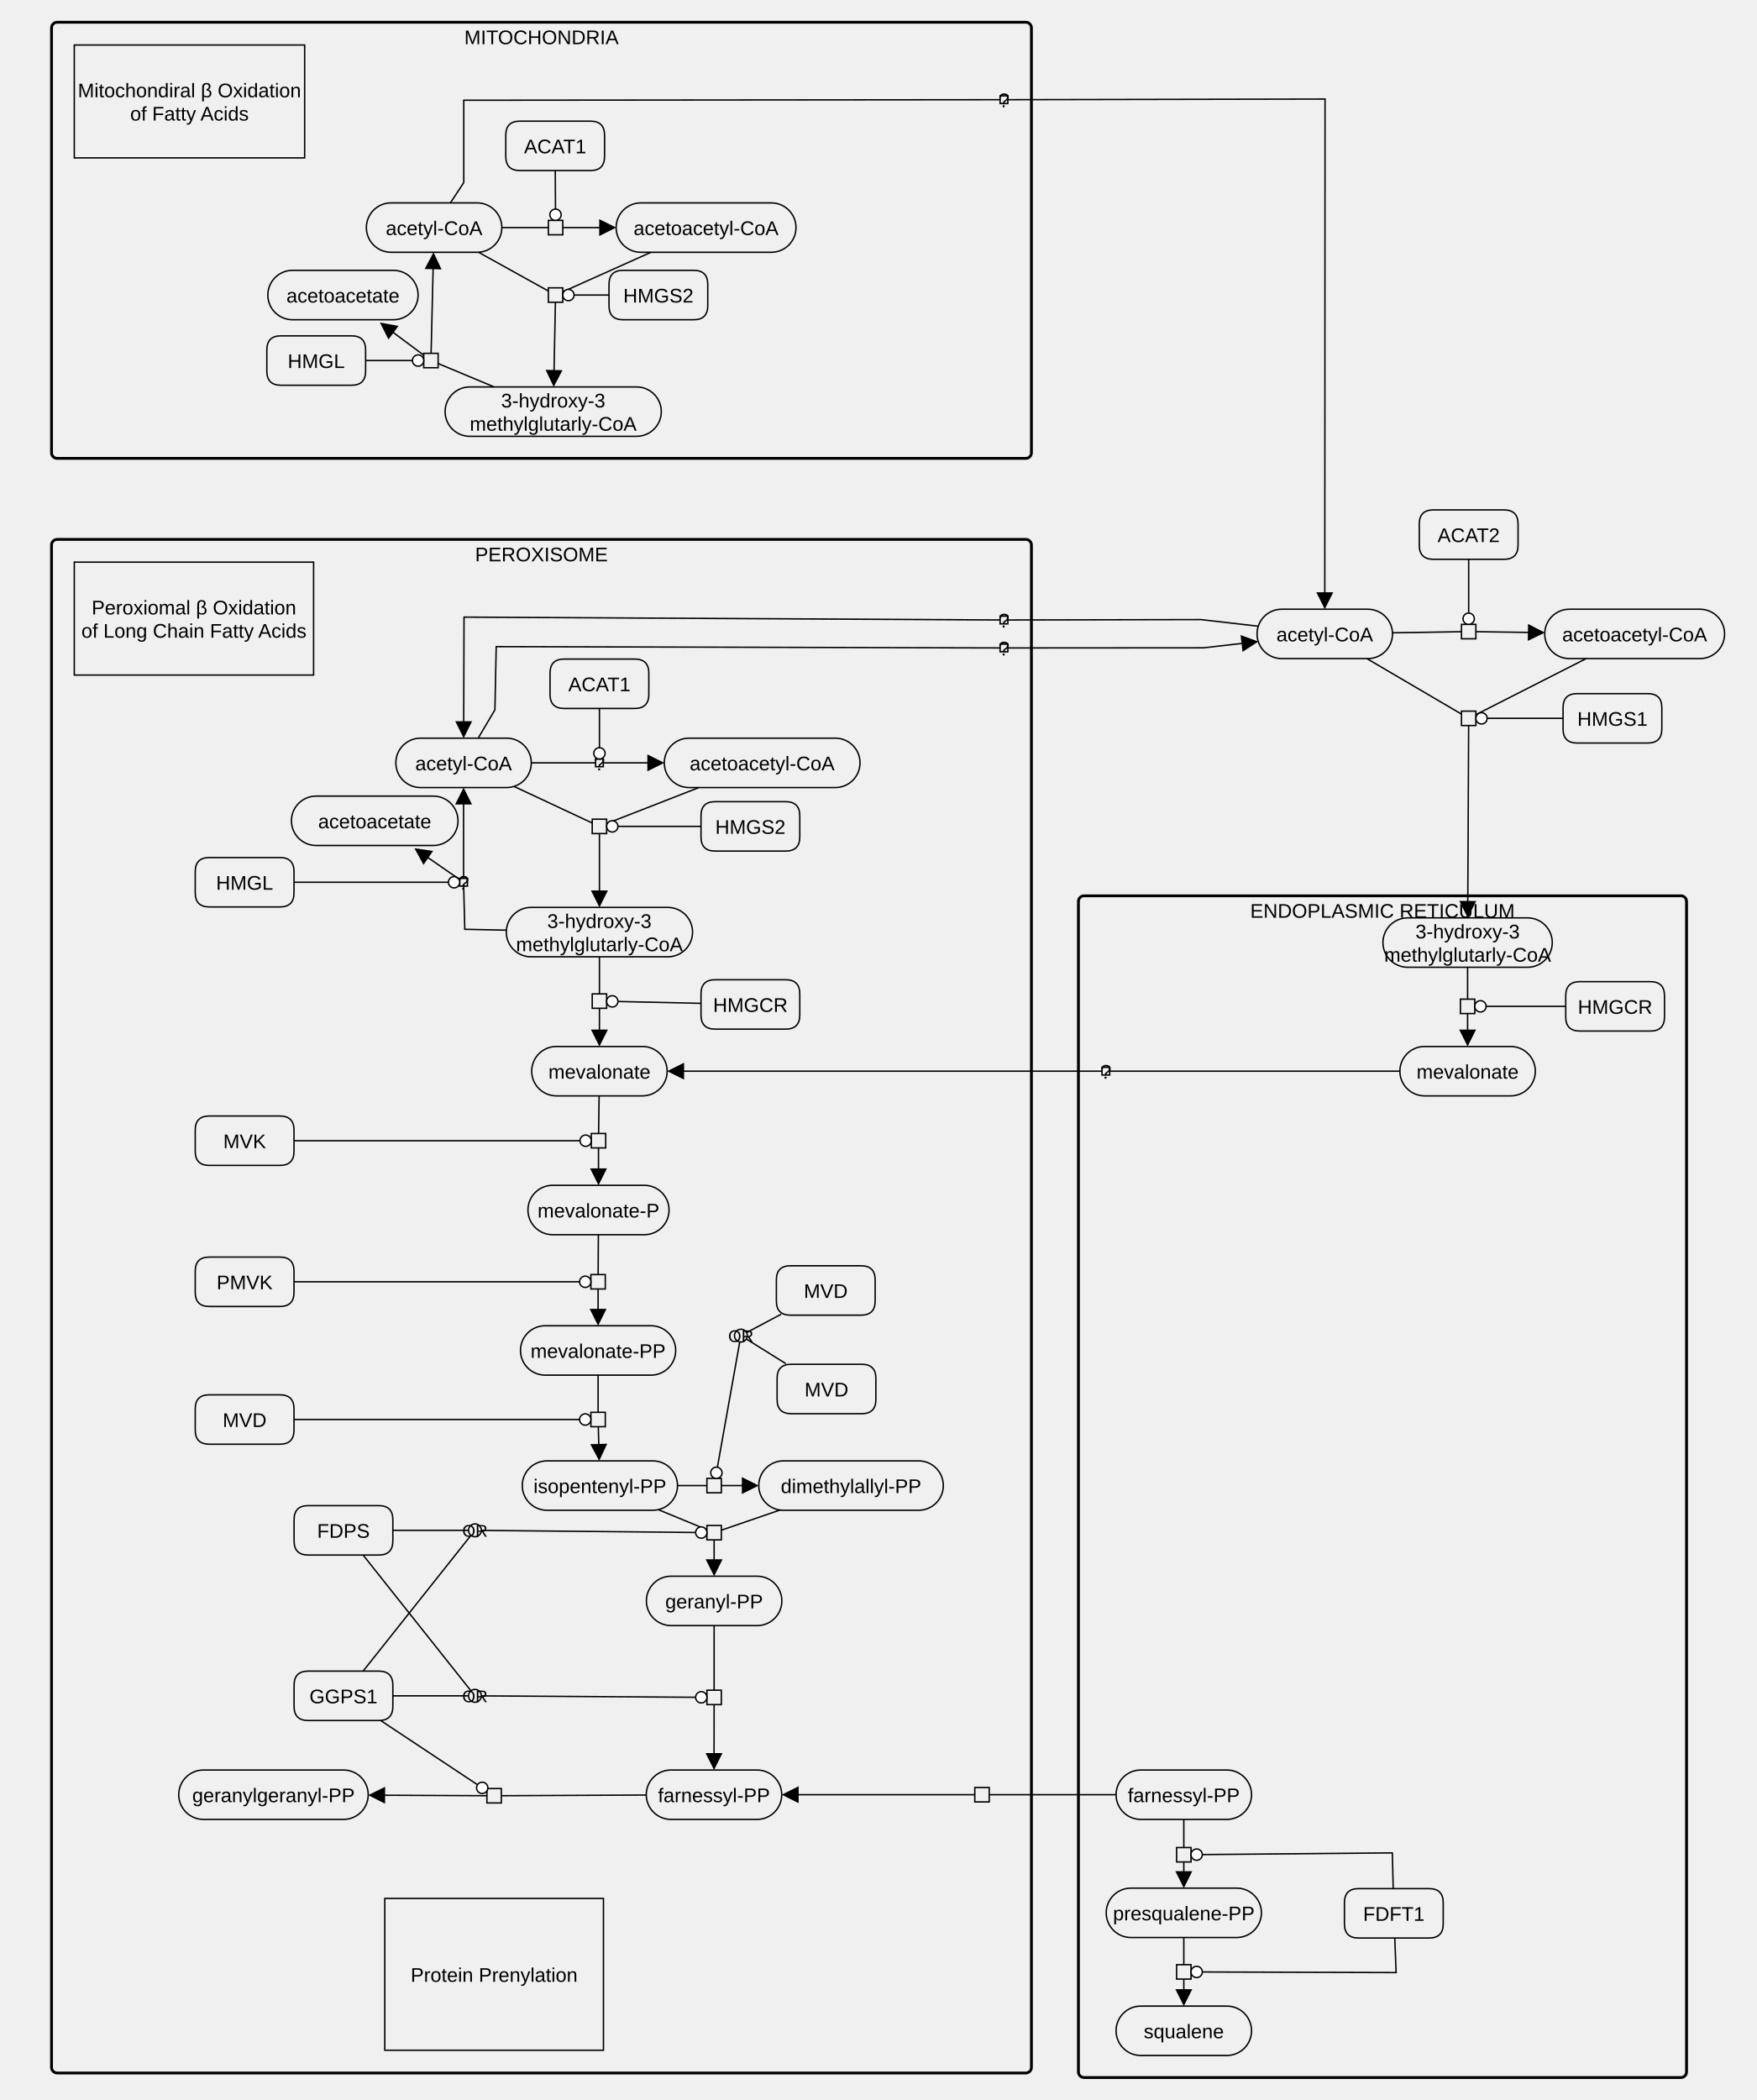
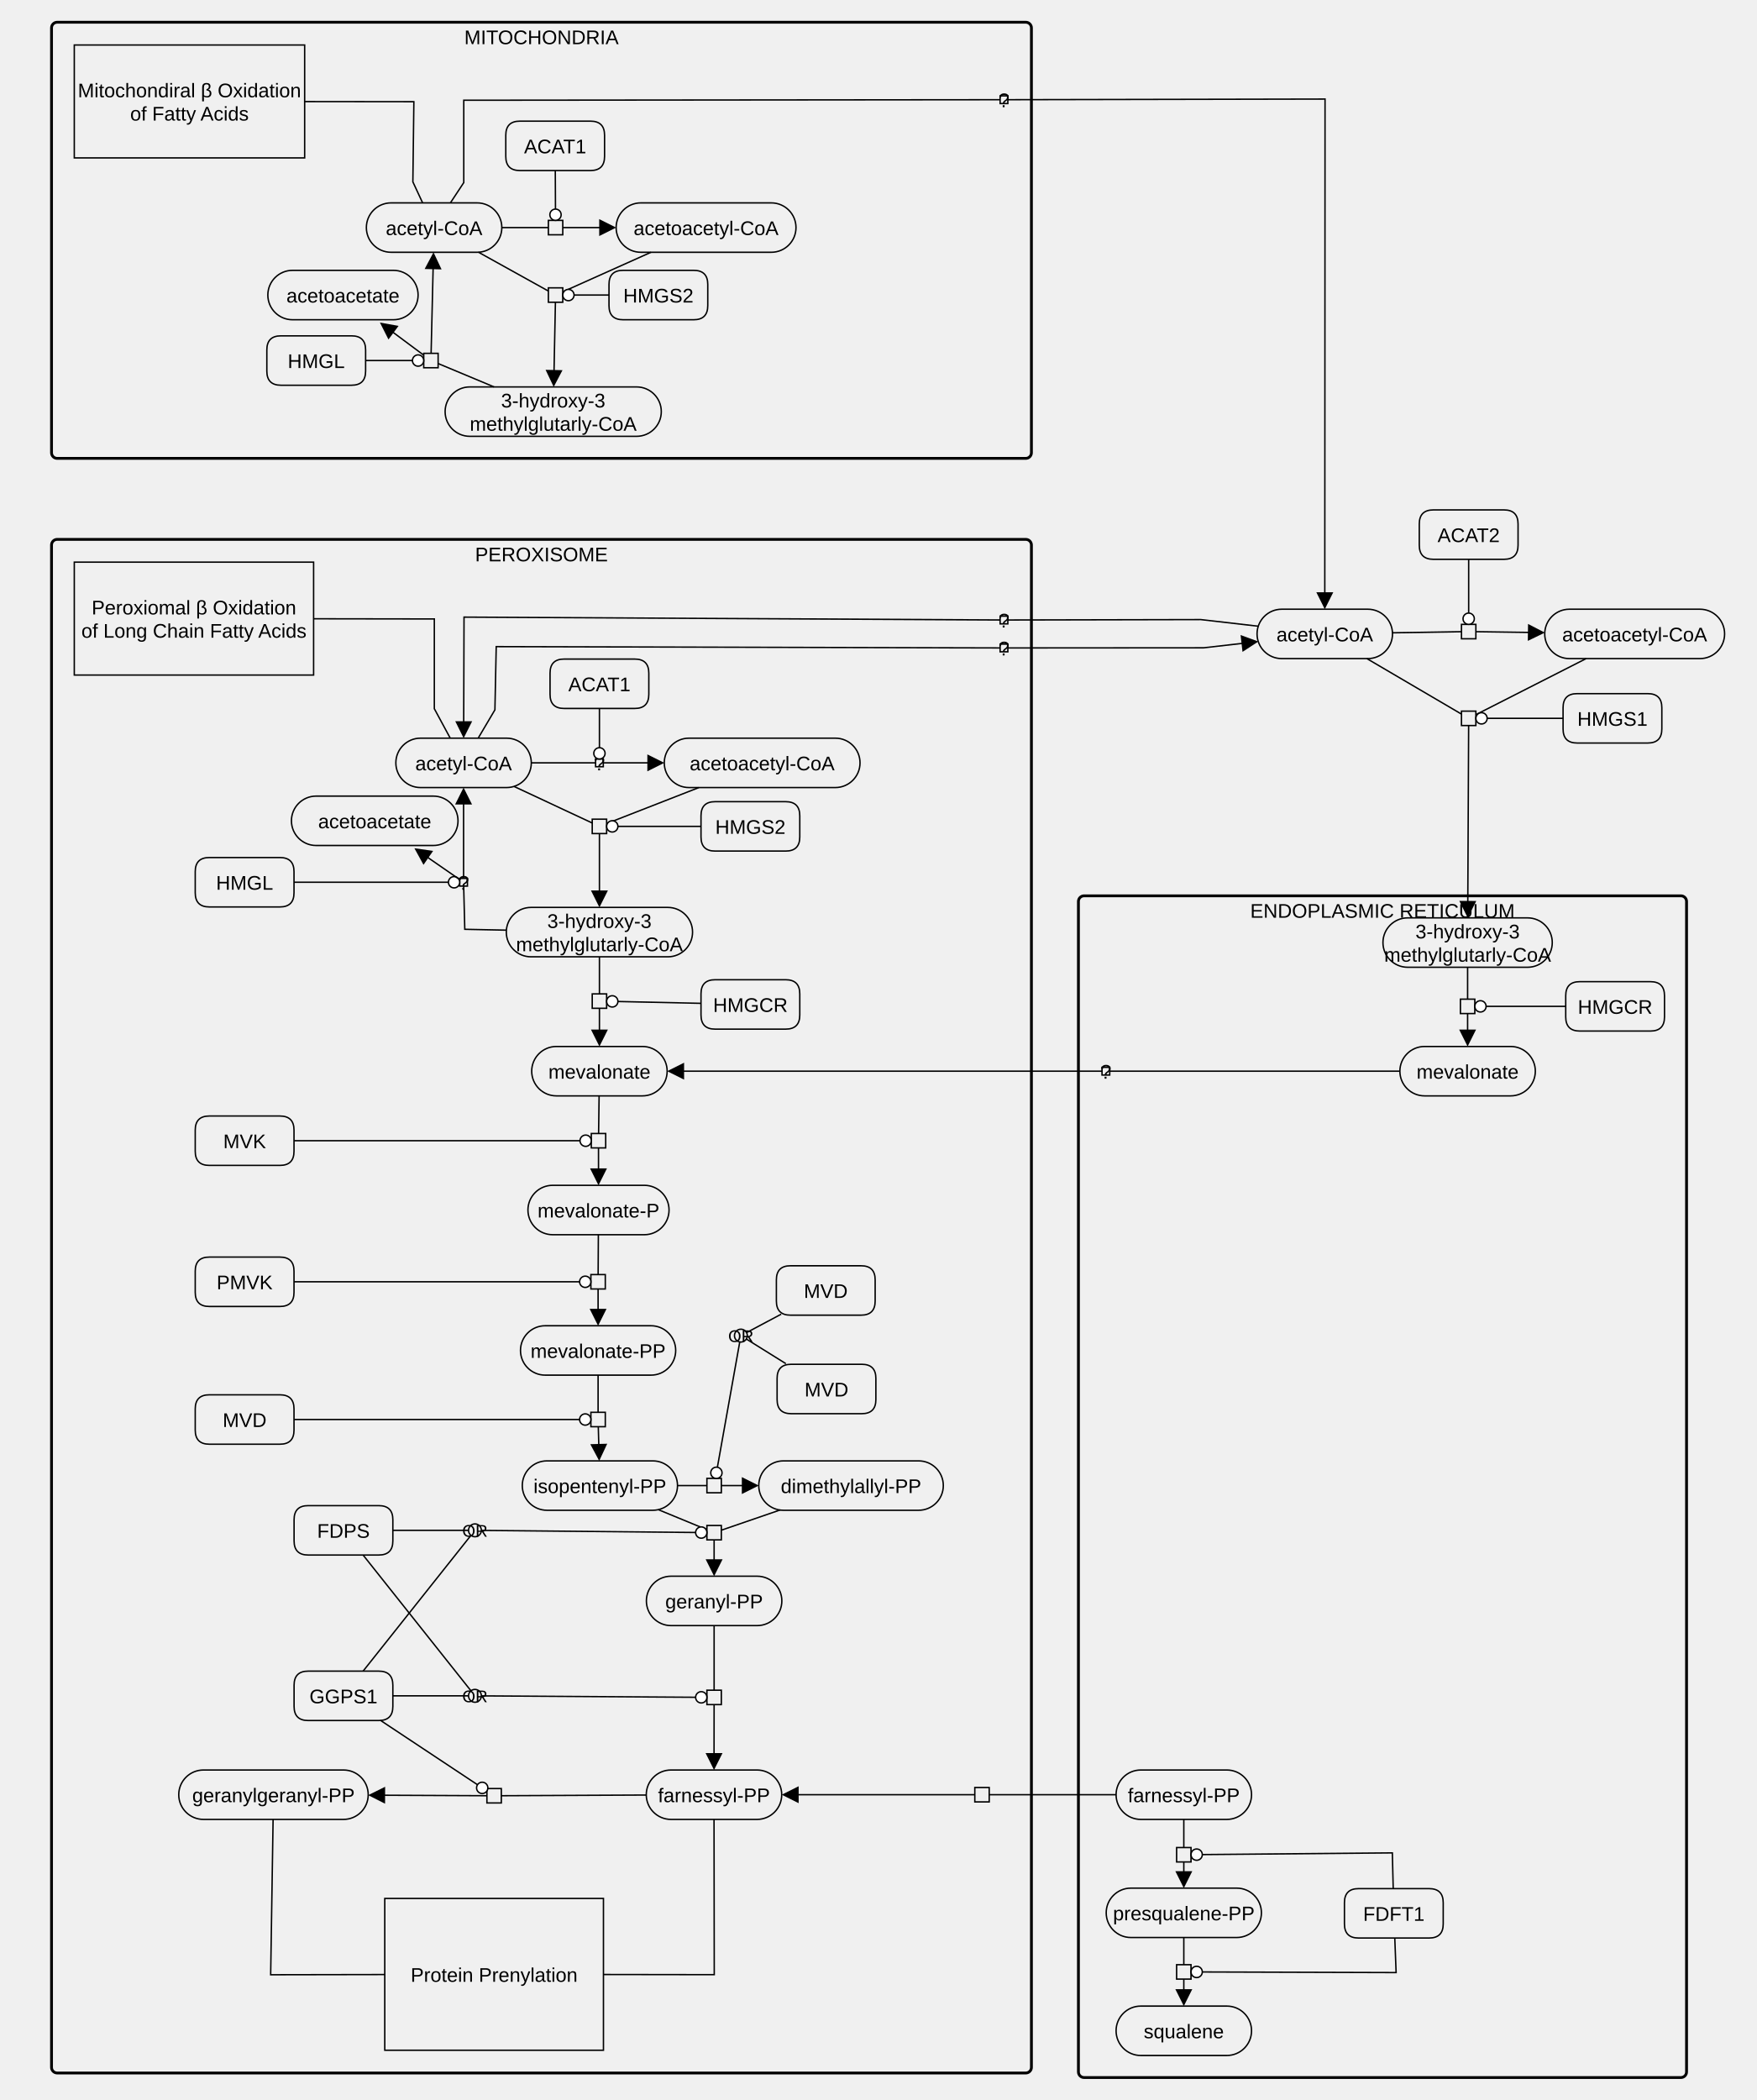
<svg xmlns="http://www.w3.org/2000/svg" width="1245" height="1488" viewBox="0 0 1245 1488" stroke-linecap="butt" stroke-miterlimit="10">
  <g transform="translate(-440,122)">
    <path d="M1204.264 516.751 C1204.264 514.542 1206.054 512.751 1208.264 512.751 L1631.229 512.751 C1633.439 512.751 1635.229 514.542 1635.229 516.751 L1635.229 1346.081 C1635.229 1348.29 1633.439 1350.081 1631.229 1350.081 L1208.264 1350.081 C1206.054 1350.081 1204.264 1348.29 1204.264 1346.081 Z" fill="none" stroke="#000000" stroke-width="2" />
    <text x="1419.746" y="528.292" text-anchor="middle" font-family="'Dialog', Arial, Helvetica, sans-serif" font-size="14" fill="#000000" class="t-page" stroke="none" xml:space="preserve">ENDOPLASMIC RETICULUM</text>
    <path d="M1549.604 583.575 Q1549.604 573.575 1559.604 573.575 L1609.604 573.575 Q1619.604 573.575 1619.604 583.575 L1619.604 598.575 Q1619.604 608.575 1609.604 608.575 L1559.604 608.575 Q1549.604 608.575 1549.604 598.575 Z" fill="none" stroke="#000000" />
    <text x="1584.604" y="596.366" text-anchor="middle" font-family="'Dialog', Arial, Helvetica, sans-serif" font-size="14" fill="#000000" class="t-page" stroke="none" xml:space="preserve">HMGCR</text>
    <path d="M1420.073 545.876 C1420.073 536.211 1427.907 528.376 1437.573 528.376 L1522.573 528.376 C1532.238 528.376 1540.073 536.211 1540.073 545.876 L1540.073 545.876 C1540.073 555.541 1532.238 563.376 1522.573 563.376 L1437.573 563.376 C1427.907 563.376 1420.073 555.541 1420.073 545.876 Z" fill="none" stroke="#000000" />
    <text x="1480.073" y="542.923" text-anchor="middle" font-family="'Dialog', Arial, Helvetica, sans-serif" font-size="14" fill="#000000" class="t-page" stroke="none" xml:space="preserve">3-hydroxy-3</text>
    <text x="1480.073" y="559.411" text-anchor="middle" font-family="'Dialog', Arial, Helvetica, sans-serif" font-size="14" fill="#000000" class="t-page" stroke="none" xml:space="preserve">methylglutarly-CoA</text>
    <path d="M1432.073 637.005 C1432.073 627.34 1439.907 619.505 1449.573 619.505 L1510.573 619.505 C1520.238 619.505 1528.073 627.34 1528.073 637.005 L1528.073 637.005 C1528.073 646.67 1520.238 654.505 1510.573 654.505 L1449.573 654.505 C1439.907 654.505 1432.073 646.67 1432.073 637.005 Z" fill="none" stroke="#000000" />
    <text x="1480.073" y="642.296" text-anchor="middle" font-family="'Dialog', Arial, Helvetica, sans-serif" font-size="14" fill="#000000" class="t-page" stroke="none" xml:space="preserve">mevalonate</text>
    <path d="M1474.97 585.973 L1485.175 585.973 L1485.175 596.177 L1474.97 596.177 Z" fill="none" stroke="#000000" />
    <path d="M1230.949 1149.678 C1230.949 1140.012 1238.784 1132.178 1248.449 1132.178 L1309.449 1132.178 C1319.114 1132.178 1326.949 1140.012 1326.949 1149.678 L1326.949 1149.678 C1326.949 1159.343 1319.114 1167.178 1309.449 1167.178 L1248.449 1167.178 C1238.784 1167.178 1230.949 1159.343 1230.949 1149.678 Z" fill="none" stroke="#000000" />
    <text x="1278.949" y="1154.969" text-anchor="middle" font-family="'Dialog', Arial, Helvetica, sans-serif" font-size="14" fill="#000000" class="t-page" stroke="none" xml:space="preserve">farnessyl-PP</text>
    <path d="M1223.949 1233.371 C1223.949 1223.706 1231.784 1215.871 1241.449 1215.871 L1316.449 1215.871 C1326.114 1215.871 1333.949 1223.706 1333.949 1233.371 L1333.949 1233.371 C1333.949 1243.037 1326.114 1250.871 1316.449 1250.871 L1241.449 1250.871 C1231.784 1250.871 1223.949 1243.037 1223.949 1233.371 Z" fill="none" stroke="#000000" />
    <text x="1278.949" y="1238.663" text-anchor="middle" font-family="'Dialog', Arial, Helvetica, sans-serif" font-size="14" fill="#000000" class="t-page" stroke="none" xml:space="preserve">presqualene-PP</text>
    <path d="M1230.949 1316.956 C1230.949 1307.291 1238.784 1299.456 1248.449 1299.456 L1309.449 1299.456 C1319.114 1299.456 1326.949 1307.291 1326.949 1316.956 L1326.949 1316.956 C1326.949 1326.621 1319.114 1334.456 1309.449 1334.456 L1248.449 1334.456 C1238.784 1334.456 1230.949 1326.621 1230.949 1316.956 Z" fill="none" stroke="#000000" />
    <text x="1278.949" y="1322.247" text-anchor="middle" font-family="'Dialog', Arial, Helvetica, sans-serif" font-size="14" fill="#000000" class="t-page" stroke="none" xml:space="preserve">squalene</text>
    <path d="M1273.847 1187.116 L1284.051 1187.116 L1284.051 1197.321 L1273.847 1197.321 Z" fill="none" stroke="#000000" />
    <path d="M1273.847 1270.131 L1284.051 1270.131 L1284.051 1280.335 L1273.847 1280.335 Z" fill="none" stroke="#000000" />
    <path d="M1392.783 1226.229 Q1392.783 1216.229 1402.783 1216.229 L1452.783 1216.229 Q1462.783 1216.229 1462.783 1226.229 L1462.783 1241.229 Q1462.783 1251.229 1452.783 1251.229 L1402.783 1251.229 Q1392.783 1251.229 1392.783 1241.229 Z" fill="none" stroke="#000000" />
    <text x="1427.783" y="1239.02" text-anchor="middle" font-family="'Dialog', Arial, Helvetica, sans-serif" font-size="14" fill="#000000" class="t-page" stroke="none" xml:space="preserve">FDFT1</text>
    <path d="M1220.982 634.271 L1226.448 634.271 L1226.448 639.738 L1220.982 639.738 Z" fill="none" stroke="#000000" />
    <text x="1223.715" y="642.296" text-anchor="middle" font-family="'Dialog', Arial, Helvetica, sans-serif" font-size="14" fill="#000000" class="t-page" stroke="none" xml:space="preserve">?</text>
    <path d="M1475.722 320.418 L1485.926 320.418 L1485.926 330.622 L1475.722 330.622 Z" fill="none" stroke="#000000" />
    <path d="M1475.722 381.886 L1485.926 381.886 L1485.926 392.091 L1475.722 392.091 Z" fill="none" stroke="#000000" />
    <path d="M1330.846 327.167 C1330.846 317.502 1338.68 309.667 1348.346 309.667 L1409.346 309.667 C1419.011 309.667 1426.846 317.502 1426.846 327.167 L1426.846 327.167 C1426.846 336.832 1419.011 344.667 1409.346 344.667 L1348.346 344.667 C1338.68 344.667 1330.846 336.832 1330.846 327.167 Z" fill="none" stroke="#000000" />
    <text x="1378.846" y="332.458" text-anchor="middle" font-family="'Dialog', Arial, Helvetica, sans-serif" font-size="14" fill="#000000" class="t-page" stroke="none" xml:space="preserve">acetyl-CoA</text>
    <path d="M1534.722 327.167 C1534.722 317.502 1542.557 309.667 1552.222 309.667 L1644.704 309.667 C1654.369 309.667 1662.204 317.502 1662.204 327.167 L1662.204 327.167 C1662.204 336.832 1654.369 344.667 1644.704 344.667 L1552.222 344.667 C1542.557 344.667 1534.722 336.832 1534.722 327.167 Z" fill="none" stroke="#000000" />
    <text x="1598.463" y="332.458" text-anchor="middle" font-family="'Dialog', Arial, Helvetica, sans-serif" font-size="14" fill="#000000" class="t-page" stroke="none" xml:space="preserve">acetoacetyl-CoA</text>
    <path d="M1445.824 249.307 Q1445.824 239.307 1455.824 239.307 L1505.824 239.307 Q1515.824 239.307 1515.824 249.307 L1515.824 264.307 Q1515.824 274.307 1505.824 274.307 L1455.824 274.307 Q1445.824 274.307 1445.824 264.307 Z" fill="none" stroke="#000000" />
    <text x="1480.824" y="262.098" text-anchor="middle" font-family="'Dialog', Arial, Helvetica, sans-serif" font-size="14" fill="#000000" class="t-page" stroke="none" xml:space="preserve">ACAT2</text>
    <path d="M1547.722 379.488 Q1547.722 369.488 1557.722 369.488 L1607.722 369.488 Q1617.722 369.488 1617.722 379.488 L1617.722 394.488 Q1617.722 404.488 1607.722 404.488 L1557.722 404.488 Q1547.722 404.488 1547.722 394.488 Z" fill="none" stroke="#000000" />
    <text x="1582.722" y="392.28" text-anchor="middle" font-family="'Dialog', Arial, Helvetica, sans-serif" font-size="14" fill="#000000" class="t-page" stroke="none" xml:space="preserve">HMGS1</text>
    <path d="M476.519 -102.241 C476.519 -104.45 478.31 -106.241 480.519 -106.241 L1166.955 -106.241 C1169.164 -106.241 1170.955 -104.45 1170.955 -102.241 L1170.955 198.79 C1170.955 200.999 1169.164 202.79 1166.955 202.79 L480.519 202.79 C478.31 202.79 476.519 200.999 476.519 198.79 Z" fill="none" stroke="#000000" stroke-width="2" />
    <text x="823.737" y="-90.699" text-anchor="middle" font-family="'Dialog', Arial, Helvetica, sans-serif" font-size="14" fill="#000000" class="t-page" stroke="none" xml:space="preserve">MITOCHONDRIA</text>
    <path d="M699.637 39.258 C699.637 29.593 707.472 21.758 717.137 21.758 L778.137 21.758 C787.803 21.758 795.637 29.593 795.637 39.258 L795.637 39.258 C795.637 48.924 787.803 56.758 778.137 56.758 L717.137 56.758 C707.472 56.758 699.637 48.924 699.637 39.258 Z" fill="none" stroke="#000000" />
    <text x="747.637" y="44.55" text-anchor="middle" font-family="'Dialog', Arial, Helvetica, sans-serif" font-size="14" fill="#000000" class="t-page" stroke="none" xml:space="preserve">acetyl-CoA</text>
    <path d="M828.622 34.156 L838.826 34.156 L838.826 44.36 L828.622 44.36 Z" fill="none" stroke="#000000" />
    <path d="M828.622 81.957 L838.826 81.957 L838.826 92.162 L828.622 92.162 Z" fill="none" stroke="#000000" />
    <path d="M876.644 39.258 C876.644 29.593 884.479 21.758 894.144 21.758 L986.609 21.758 C996.274 21.758 1004.109 29.593 1004.109 39.258 L1004.109 39.258 C1004.109 48.924 996.274 56.758 986.609 56.758 L894.144 56.758 C884.479 56.758 876.644 48.924 876.644 39.258 Z" fill="none" stroke="#000000" />
    <text x="940.377" y="44.55" text-anchor="middle" font-family="'Dialog', Arial, Helvetica, sans-serif" font-size="14" fill="#000000" class="t-page" stroke="none" xml:space="preserve">acetoacetyl-CoA</text>
    <path d="M798.444 -26.159 Q798.444 -36.159 808.444 -36.159 L858.444 -36.159 Q868.444 -36.159 868.444 -26.159 L868.444 -11.159 Q868.444 -1.159 858.444 -1.159 L808.444 -1.159 Q798.444 -1.159 798.444 -11.159 Z" fill="none" stroke="#000000" />
    <text x="833.444" y="-13.367" text-anchor="middle" font-family="'Dialog', Arial, Helvetica, sans-serif" font-size="14" fill="#000000" class="t-page" stroke="none" xml:space="preserve">ACAT1</text>
    <path d="M871.586 79.559 Q871.586 69.559 881.586 69.559 L931.586 69.559 Q941.586 69.559 941.586 79.559 L941.586 94.559 Q941.586 104.559 931.586 104.559 L881.586 104.559 Q871.586 104.559 871.586 94.559 Z" fill="none" stroke="#000000" />
    <text x="906.586" y="92.351" text-anchor="middle" font-family="'Dialog', Arial, Helvetica, sans-serif" font-size="14" fill="#000000" class="t-page" stroke="none" xml:space="preserve">HMGS2</text>
    <path d="M755.444 169.665 C755.444 160 763.279 152.165 772.944 152.165 L891.152 152.165 C900.817 152.165 908.652 160 908.652 169.665 L908.652 169.665 C908.652 179.33 900.817 187.165 891.152 187.165 L772.944 187.165 C763.279 187.165 755.444 179.33 755.444 169.665 Z" fill="none" stroke="#000000" />
    <text x="832.048" y="166.712" text-anchor="middle" font-family="'Dialog', Arial, Helvetica, sans-serif" font-size="14" fill="#000000" class="t-page" stroke="none" xml:space="preserve">3-hydroxy-3</text>
    <text x="832.048" y="183.2" text-anchor="middle" font-family="'Dialog', Arial, Helvetica, sans-serif" font-size="14" fill="#000000" class="t-page" stroke="none" xml:space="preserve">methylglutarly-CoA</text>
    <path d="M629.814 87.059 C629.814 77.394 637.649 69.559 647.314 69.559 L718.802 69.559 C728.467 69.559 736.302 77.394 736.302 87.059 L736.302 87.059 C736.302 96.725 728.467 104.559 718.802 104.559 L647.314 104.559 C637.649 104.559 629.814 96.725 629.814 87.059 Z" fill="none" stroke="#000000" />
    <text x="683.058" y="92.351" text-anchor="middle" font-family="'Dialog', Arial, Helvetica, sans-serif" font-size="14" fill="#000000" class="t-page" stroke="none" xml:space="preserve">acetoacetate</text>
    <path d="M740.291 128.364 L750.495 128.364 L750.495 138.568 L740.291 138.568 Z" fill="none" stroke="#000000" />
    <path d="M1148.77 -54.084 L1154.237 -54.084 L1154.237 -48.618 L1148.77 -48.618 Z" fill="none" stroke="#000000" />
    <text x="1151.504" y="-46.059" text-anchor="middle" font-family="'Dialog', Arial, Helvetica, sans-serif" font-size="14" fill="#000000" class="t-page" stroke="none" xml:space="preserve">?</text>
    <path d="M492.644 -90.116 L655.907 -90.116 L655.907 -10.116 L492.644 -10.116 Z" fill="none" stroke="#000000" />
    <text x="574.275" y="-53.068" text-anchor="middle" font-family="'Dialog', Arial, Helvetica, sans-serif" font-size="14" fill="#000000" class="t-page" stroke="none" xml:space="preserve">Mitochondiral β Oxidation</text>
    <text x="574.275" y="-36.58" text-anchor="middle" font-family="'Dialog', Arial, Helvetica, sans-serif" font-size="14" fill="#000000" class="t-page" stroke="none" xml:space="preserve">of Fatty Acids</text>
    <path d="M629.106 125.966 Q629.106 115.966 639.106 115.966 L689.106 115.966 Q699.106 115.966 699.106 125.966 L699.106 140.966 Q699.106 150.966 689.106 150.966 L639.106 150.966 Q629.106 150.966 629.106 140.966 Z" fill="none" stroke="#000000" />
    <text x="664.106" y="138.757" text-anchor="middle" font-family="'Dialog', Arial, Helvetica, sans-serif" font-size="14" fill="#000000" class="t-page" stroke="none" xml:space="preserve">HMGL</text>
    <path d="M476.519 264.192 C476.519 261.983 478.31 260.192 480.519 260.192 L1166.955 260.192 C1169.164 260.192 1170.955 261.983 1170.955 264.192 L1170.955 1342.868 C1170.955 1345.077 1169.164 1346.868 1166.955 1346.868 L480.519 1346.868 C478.31 1346.868 476.519 1345.077 476.519 1342.868 Z" fill="none" stroke="#000000" stroke-width="2" />
    <text x="823.737" y="275.733" text-anchor="middle" font-family="'Dialog', Arial, Helvetica, sans-serif" font-size="14" fill="#000000" class="t-page" stroke="none" xml:space="preserve">PEROXISOME</text>
    <path d="M798.806 538.468 C798.806 528.803 806.641 520.968 816.306 520.968 L913.306 520.968 C922.971 520.968 930.806 528.803 930.806 538.468 L930.806 538.468 C930.806 548.133 922.971 555.968 913.306 555.968 L816.306 555.968 C806.641 555.968 798.806 548.133 798.806 538.468 Z" fill="none" stroke="#000000" />
    <text x="864.806" y="535.515" text-anchor="middle" font-family="'Dialog', Arial, Helvetica, sans-serif" font-size="14" fill="#000000" class="t-page" stroke="none" xml:space="preserve">3-hydroxy-3</text>
    <text x="864.806" y="552.003" text-anchor="middle" font-family="'Dialog', Arial, Helvetica, sans-serif" font-size="14" fill="#000000" class="t-page" stroke="none" xml:space="preserve">methylglutarly-CoA</text>
    <path d="M720.529 418.54 C720.529 408.875 728.364 401.04 738.029 401.04 L799.029 401.04 C808.694 401.04 816.529 408.875 816.529 418.54 L816.529 418.54 C816.529 428.205 808.694 436.04 799.029 436.04 L738.029 436.04 C728.364 436.04 720.529 428.205 720.529 418.54 Z" fill="none" stroke="#000000" />
    <text x="768.529" y="423.832" text-anchor="middle" font-family="'Dialog', Arial, Helvetica, sans-serif" font-size="14" fill="#000000" class="t-page" stroke="none" xml:space="preserve">acetyl-CoA</text>
    <path d="M859.704 458.443 L869.908 458.443 L869.908 468.647 L859.704 468.647 Z" fill="none" stroke="#000000" />
    <path d="M910.763 418.54 C910.763 408.875 918.597 401.04 928.263 401.04 L1031.986 401.04 C1041.651 401.04 1049.486 408.875 1049.486 418.54 L1049.486 418.54 C1049.486 428.205 1041.651 436.04 1031.986 436.04 L928.263 436.04 C918.597 436.04 910.763 428.205 910.763 418.54 Z" fill="none" stroke="#000000" />
    <text x="980.124" y="423.832" text-anchor="middle" font-family="'Dialog', Arial, Helvetica, sans-serif" font-size="14" fill="#000000" class="t-page" stroke="none" xml:space="preserve">acetoacetyl-CoA</text>
    <path d="M829.806 354.991 Q829.806 344.991 839.806 344.991 L889.806 344.991 Q899.806 344.991 899.806 354.991 L899.806 369.991 Q899.806 379.991 889.806 379.991 L839.806 379.991 Q829.806 379.991 829.806 369.991 Z" fill="none" stroke="#000000" />
    <text x="864.806" y="367.782" text-anchor="middle" font-family="'Dialog', Arial, Helvetica, sans-serif" font-size="14" fill="#000000" class="t-page" stroke="none" xml:space="preserve">ACAT1</text>
    <path d="M936.79 456.045 Q936.79 446.045 946.79 446.045 L996.79 446.045 Q1006.79 446.045 1006.79 456.045 L1006.79 471.045 Q1006.79 481.045 996.79 481.045 L946.79 481.045 Q936.79 481.045 936.79 471.045 Z" fill="none" stroke="#000000" />
    <text x="971.79" y="468.836" text-anchor="middle" font-family="'Dialog', Arial, Helvetica, sans-serif" font-size="14" fill="#000000" class="t-page" stroke="none" xml:space="preserve">HMGS2</text>
    <path d="M646.533 459.591 C646.533 449.925 654.368 442.091 664.033 442.091 L747.083 442.091 C756.749 442.091 764.583 449.925 764.583 459.591 L764.583 459.591 C764.583 469.256 756.749 477.091 747.083 477.091 L664.033 477.091 C654.368 477.091 646.533 469.256 646.533 459.591 Z" fill="none" stroke="#000000" />
    <text x="705.558" y="464.882" text-anchor="middle" font-family="'Dialog', Arial, Helvetica, sans-serif" font-size="14" fill="#000000" class="t-page" stroke="none" xml:space="preserve">acetoacetate</text>
    <path d="M1148.77 334.382 L1154.237 334.382 L1154.237 339.849 L1148.77 339.849 Z" fill="none" stroke="#000000" />
    <text x="1151.504" y="342.407" text-anchor="middle" font-family="'Dialog', Arial, Helvetica, sans-serif" font-size="14" fill="#000000" class="t-page" stroke="none" xml:space="preserve">?</text>
    <path d="M492.644 276.317 L662.251 276.317 L662.251 356.317 L492.644 356.317 Z" fill="none" stroke="#000000" />
    <text x="577.448" y="313.364" text-anchor="middle" font-family="'Dialog', Arial, Helvetica, sans-serif" font-size="14" fill="#000000" class="t-page" stroke="none" xml:space="preserve">Peroxiomal β Oxidation</text>
    <text x="577.448" y="329.852" text-anchor="middle" font-family="'Dialog', Arial, Helvetica, sans-serif" font-size="14" fill="#000000" class="t-page" stroke="none" xml:space="preserve">of Long Chain Fatty Acids</text>
    <path d="M578.357 495.63 Q578.357 485.63 588.357 485.63 L638.357 485.63 Q648.357 485.63 648.357 495.63 L648.357 510.63 Q648.357 520.63 638.357 520.63 L588.357 520.63 Q578.357 520.63 578.357 510.63 Z" fill="none" stroke="#000000" />
    <text x="613.357" y="508.421" text-anchor="middle" font-family="'Dialog', Arial, Helvetica, sans-serif" font-size="14" fill="#000000" class="t-page" stroke="none" xml:space="preserve">HMGL</text>
    <path d="M816.806 637.005 C816.806 627.34 824.641 619.505 834.306 619.505 L895.306 619.505 C904.971 619.505 912.806 627.34 912.806 637.005 L912.806 637.005 C912.806 646.67 904.971 654.505 895.306 654.505 L834.306 654.505 C824.641 654.505 816.806 646.67 816.806 637.005 Z" fill="none" stroke="#000000" />
    <text x="864.806" y="642.296" text-anchor="middle" font-family="'Dialog', Arial, Helvetica, sans-serif" font-size="14" fill="#000000" class="t-page" stroke="none" xml:space="preserve">mevalonate</text>
    <path d="M859.704 582.243 L869.908 582.243 L869.908 592.447 L859.704 592.447 Z" fill="none" stroke="#000000" />
    <path d="M936.79 582.213 Q936.79 572.213 946.79 572.213 L996.79 572.213 Q1006.79 572.213 1006.79 582.213 L1006.79 597.213 Q1006.79 607.213 996.79 607.213 L946.79 607.213 Q936.79 607.213 936.79 597.213 Z" fill="none" stroke="#000000" />
    <text x="971.79" y="595.005" text-anchor="middle" font-family="'Dialog', Arial, Helvetica, sans-serif" font-size="14" fill="#000000" class="t-page" stroke="none" xml:space="preserve">HMGCR</text>
    <path d="M814.147 735.379 C814.147 725.713 821.982 717.879 831.647 717.879 L896.647 717.879 C906.313 717.879 914.147 725.713 914.147 735.379 L914.147 735.379 C914.147 745.044 906.313 752.879 896.647 752.879 L831.647 752.879 C821.982 752.879 814.147 745.044 814.147 735.379 Z" fill="none" stroke="#000000" />
    <text x="864.147" y="740.67" text-anchor="middle" font-family="'Dialog', Arial, Helvetica, sans-serif" font-size="14" fill="#000000" class="t-page" stroke="none" xml:space="preserve">mevalonate-P</text>
    <path d="M859.045 681.171 L869.249 681.171 L869.249 691.375 L859.045 691.375 Z" fill="none" stroke="#000000" />
    <path d="M808.858 834.884 C808.858 825.219 816.693 817.384 826.358 817.384 L901.358 817.384 C911.024 817.384 918.858 825.219 918.858 834.884 L918.858 834.884 C918.858 844.549 911.024 852.384 901.358 852.384 L826.358 852.384 C816.693 852.384 808.858 844.549 808.858 834.884 Z" fill="none" stroke="#000000" />
    <text x="863.858" y="840.176" text-anchor="middle" font-family="'Dialog', Arial, Helvetica, sans-serif" font-size="14" fill="#000000" class="t-page" stroke="none" xml:space="preserve">mevalonate-PP</text>
    <path d="M858.756 781.129 L868.96 781.129 L868.96 791.333 L858.756 791.333 Z" fill="none" stroke="#000000" />
    <path d="M578.357 678.773 Q578.357 668.773 588.357 668.773 L638.357 668.773 Q648.357 668.773 648.357 678.773 L648.357 693.773 Q648.357 703.773 638.357 703.773 L588.357 703.773 Q578.357 703.773 578.357 693.773 Z" fill="none" stroke="#000000" />
    <text x="613.357" y="691.565" text-anchor="middle" font-family="'Dialog', Arial, Helvetica, sans-serif" font-size="14" fill="#000000" class="t-page" stroke="none" xml:space="preserve">MVK</text>
    <path d="M578.357 778.731 Q578.357 768.731 588.357 768.731 L638.357 768.731 Q648.357 768.731 648.357 778.731 L648.357 793.731 Q648.357 803.731 638.357 803.731 L588.357 803.731 Q578.357 803.731 578.357 793.731 Z" fill="none" stroke="#000000" />
    <text x="613.357" y="791.523" text-anchor="middle" font-family="'Dialog', Arial, Helvetica, sans-serif" font-size="14" fill="#000000" class="t-page" stroke="none" xml:space="preserve">PMVK</text>
    <path d="M862.073 415.807 L867.539 415.807 L867.539 421.274 L862.073 421.274 Z" fill="none" stroke="#000000" />
    <text x="864.806" y="423.832" text-anchor="middle" font-family="'Dialog', Arial, Helvetica, sans-serif" font-size="14" fill="#000000" class="t-page" stroke="none" xml:space="preserve">?</text>
    <path d="M810.136 930.636 C810.136 920.971 817.971 913.136 827.636 913.136 L902.636 913.136 C912.301 913.136 920.136 920.971 920.136 930.636 L920.136 930.636 C920.136 940.301 912.301 948.136 902.636 948.136 L827.636 948.136 C817.971 948.136 810.136 940.301 810.136 930.636 Z" fill="none" stroke="#000000" />
    <text x="865.136" y="935.927" text-anchor="middle" font-family="'Dialog', Arial, Helvetica, sans-serif" font-size="14" fill="#000000" class="t-page" stroke="none" xml:space="preserve">isopentenyl-PP</text>
    <path d="M940.982 925.534 L951.186 925.534 L951.186 935.738 L940.982 935.738 Z" fill="none" stroke="#000000" />
    <path d="M940.982 958.908 L951.186 958.908 L951.186 969.112 L940.982 969.112 Z" fill="none" stroke="#000000" />
    <path d="M977.719 930.636 C977.719 920.971 985.554 913.136 995.219 913.136 L1091.015 913.136 C1100.68 913.136 1108.515 920.971 1108.515 930.636 L1108.515 930.636 C1108.515 940.301 1100.68 948.136 1091.015 948.136 L995.219 948.136 C985.554 948.136 977.719 940.301 977.719 930.636 Z" fill="none" stroke="#000000" />
    <text x="1043.117" y="935.927" text-anchor="middle" font-family="'Dialog', Arial, Helvetica, sans-serif" font-size="14" fill="#000000" class="t-page" stroke="none" xml:space="preserve">dimethylallyl-PP</text>
    <path d="M898.084 1012.355 C898.084 1002.69 905.919 994.855 915.584 994.855 L976.584 994.855 C986.249 994.855 994.084 1002.69 994.084 1012.355 L994.084 1012.355 C994.084 1022.021 986.249 1029.855 976.584 1029.855 L915.584 1029.855 C905.919 1029.855 898.084 1022.021 898.084 1012.355 Z" fill="none" stroke="#000000" />
    <text x="946.084" y="1017.647" text-anchor="middle" font-family="'Dialog', Arial, Helvetica, sans-serif" font-size="14" fill="#000000" class="t-page" stroke="none" xml:space="preserve">geranyl-PP</text>
    <path d="M858.756 878.719 L868.96 878.719 L868.96 888.923 L858.756 888.923 Z" fill="none" stroke="#000000" />
    <path d="M578.357 876.321 Q578.357 866.321 588.357 866.321 L638.357 866.321 Q648.357 866.321 648.357 876.321 L648.357 891.321 Q648.357 901.321 638.357 901.321 L588.357 901.321 Q578.357 901.321 578.357 891.321 Z" fill="none" stroke="#000000" />
    <text x="613.357" y="889.112" text-anchor="middle" font-family="'Dialog', Arial, Helvetica, sans-serif" font-size="14" fill="#000000" class="t-page" stroke="none" xml:space="preserve">MVD</text>
    <path d="M897.996 1149.678 C897.996 1140.012 905.831 1132.178 915.496 1132.178 L976.496 1132.178 C986.162 1132.178 993.996 1140.012 993.996 1149.678 L993.996 1149.678 C993.996 1159.343 986.162 1167.178 976.496 1167.178 L915.496 1167.178 C905.831 1167.178 897.996 1159.343 897.996 1149.678 Z" fill="none" stroke="#000000" />
    <text x="945.996" y="1154.969" text-anchor="middle" font-family="'Dialog', Arial, Helvetica, sans-serif" font-size="14" fill="#000000" class="t-page" stroke="none" xml:space="preserve">farnessyl-PP</text>
    <path d="M940.982 1075.627 L951.186 1075.627 L951.186 1085.831 L940.982 1085.831 Z" fill="none" stroke="#000000" />
    <path d="M566.675 1149.678 C566.675 1140.012 574.51 1132.178 584.175 1132.178 L683.446 1132.178 C693.111 1132.178 700.946 1140.012 700.946 1149.678 L700.946 1149.678 C700.946 1159.343 693.111 1167.178 683.446 1167.178 L584.175 1167.178 C574.51 1167.178 566.675 1159.343 566.675 1149.678 Z" fill="none" stroke="#000000" />
    <text x="633.811" y="1154.969" text-anchor="middle" font-family="'Dialog', Arial, Helvetica, sans-serif" font-size="14" fill="#000000" class="t-page" stroke="none" xml:space="preserve">geranylgeranyl-PP</text>
    <path d="M648.409 954.845 Q648.409 944.845 658.409 944.845 L708.409 944.845 Q718.409 944.845 718.409 954.845 L718.409 969.845 Q718.409 979.845 708.409 979.845 L658.409 979.845 Q648.409 979.845 648.409 969.845 Z" fill="none" stroke="#000000" />
    <text x="683.409" y="967.636" text-anchor="middle" font-family="'Dialog', Arial, Helvetica, sans-serif" font-size="14" fill="#000000" class="t-page" stroke="none" xml:space="preserve">FDPS</text>
    <path d="M648.409 1072.119 Q648.409 1062.119 658.409 1062.119 L708.409 1062.119 Q718.409 1062.119 718.409 1072.119 L718.409 1087.119 Q718.409 1097.119 708.409 1097.119 L658.409 1097.119 Q648.409 1097.119 648.409 1087.119 Z" fill="none" stroke="#000000" />
    <text x="683.409" y="1084.91" text-anchor="middle" font-family="'Dialog', Arial, Helvetica, sans-serif" font-size="14" fill="#000000" class="t-page" stroke="none" xml:space="preserve">GGPS1</text>
    <path d="M785.069 1145.318 L795.273 1145.318 L795.273 1155.522 L785.069 1155.522 Z" fill="none" stroke="#000000" />
    <path d="M772.03 962.345 C772.03 959.829 774.07 957.789 776.586 957.789 L776.586 957.789 C779.102 957.789 781.141 959.829 781.141 962.345 L781.141 962.345 C781.141 964.861 779.102 966.9 776.586 966.9 L776.586 966.9 C774.07 966.9 772.03 964.861 772.03 962.345 Z" fill="none" stroke="#000000" />
    <text x="776.586" y="966.88" text-anchor="middle" font-family="'Dialog', Arial, Helvetica, sans-serif" font-size="12" fill="#000000" class="t-page" stroke="none" xml:space="preserve">OR</text>
    <path d="M772.03 1079.619 C772.03 1077.103 774.07 1075.064 776.586 1075.064 L776.586 1075.064 C779.102 1075.064 781.141 1077.103 781.141 1079.619 L781.141 1079.619 C781.141 1082.135 779.102 1084.175 776.586 1084.175 L776.586 1084.175 C774.07 1084.175 772.03 1082.135 772.03 1079.619 Z" fill="none" stroke="#000000" />
    <text x="776.586" y="1084.155" text-anchor="middle" font-family="'Dialog', Arial, Helvetica, sans-serif" font-size="12" fill="#000000" class="t-page" stroke="none" xml:space="preserve">OR</text>
    <path d="M960.5 824.384 C960.5 821.868 962.539 819.829 965.055 819.829 L965.055 819.829 C967.571 819.829 969.611 821.868 969.611 824.384 L969.611 824.384 C969.611 826.9 967.571 828.94 965.055 828.94 L965.055 828.94 C962.539 828.94 960.5 826.9 960.5 824.384 Z" fill="none" stroke="#000000" />
    <text x="965.055" y="828.92" text-anchor="middle" font-family="'Dialog', Arial, Helvetica, sans-serif" font-size="12" fill="#000000" class="t-page" stroke="none" xml:space="preserve">OR</text>
    <path d="M990.209 784.886 Q990.209 774.886 1000.209 774.886 L1050.209 774.886 Q1060.209 774.886 1060.209 784.886 L1060.209 799.886 Q1060.209 809.886 1050.209 809.886 L1000.209 809.886 Q990.209 809.886 990.209 799.886 Z" fill="none" stroke="#000000" />
    <text x="1025.209" y="797.677" text-anchor="middle" font-family="'Dialog', Arial, Helvetica, sans-serif" font-size="14" fill="#000000" class="t-page" stroke="none" xml:space="preserve">MVD</text>
    <path d="M990.719 854.695 Q990.719 844.695 1000.719 844.695 L1050.719 844.695 Q1060.719 844.695 1060.719 854.695 L1060.719 869.695 Q1060.719 879.695 1050.719 879.695 L1000.719 879.695 Q990.719 879.695 990.719 869.695 Z" fill="none" stroke="#000000" />
    <text x="1025.719" y="867.487" text-anchor="middle" font-family="'Dialog', Arial, Helvetica, sans-serif" font-size="14" fill="#000000" class="t-page" stroke="none" xml:space="preserve">MVD</text>
    <path d="M712.684 1223.179 L867.657 1223.179 L867.657 1330.743 L712.684 1330.743 Z" fill="none" stroke="#000000" />
    <text x="790.171" y="1282.253" text-anchor="middle" font-family="'Dialog', Arial, Helvetica, sans-serif" font-size="14" fill="#000000" class="t-page" stroke="none" xml:space="preserve">Protein Prenylation</text>
    <path d="M1130.831 1144.576 L1141.035 1144.576 L1141.035 1154.78 L1130.831 1154.78 Z" fill="none" stroke="#000000" />
    <path d="M765.796 500.397 L771.262 500.397 L771.262 505.863 L765.796 505.863 Z" fill="none" stroke="#000000" />
    <text x="768.529" y="508.421" text-anchor="middle" font-family="'Dialog', Arial, Helvetica, sans-serif" font-size="14" fill="#000000" class="t-page" stroke="none" xml:space="preserve">?</text>
    <path d="M1148.77 314.582 L1154.237 314.582 L1154.237 320.049 L1148.77 320.049 Z" fill="none" stroke="#000000" />
    <text x="1151.504" y="322.607" text-anchor="middle" font-family="'Dialog', Arial, Helvetica, sans-serif" font-size="14" fill="#000000" class="t-page" stroke="none" xml:space="preserve">?</text>
+     <path d="M946.022 1167.178 L946.181 1277.189 L867.657 1277.074" fill="none" stroke="#000000" />
    <path d="M1148.77 317.301 L768.845 315.267 L768.616 390.04" fill="none" stroke="#000000" />
    <path d="M768.582 401.04 L762.619 389.022 L774.619 389.059 Z" fill="#000000" stroke="none" />
    <path d="M1485.926 325.591 L1523.813 326.122" fill="none" stroke="#000000" />
    <path d="M1534.812 326.276 L1522.729 332.107 L1522.897 320.108 Z" fill="#000000" stroke="none" />
    <path d="M1426.768 326.393 L1475.722 325.602" fill="none" stroke="#000000" />
    <path d="M1564.049 344.667 L1485.926 384.394" fill="none" stroke="#000000" />
    <path d="M1408.678 344.667 L1475.722 383.995" fill="none" stroke="#000000" />
    <path d="M1480.073 563.376 L1480.073 585.973" fill="none" stroke="#000000" />
    <path d="M1480.8 392.091 L1480.207 517.376" fill="none" stroke="#000000" />
    <path d="M1480.155 528.376 L1474.212 516.348 L1486.212 516.405 Z" fill="#000000" stroke="none" />
    <path d="M1480.073 596.177 L1480.073 608.505" fill="none" stroke="#000000" />
    <path d="M1480.073 619.505 L1474.073 607.505 L1486.073 607.505 Z" fill="#000000" stroke="none" />
    <path d="M1549.604 591.075 L1493.175 591.075" fill="none" stroke="#000000" />
    <circle cx="1489.175" cy="591.075" r="4" fill="white" class="c-white" stroke="#000000" />
    <path d="M1480.824 274.307 L1480.824 312.418" fill="none" stroke="#000000" />
    <circle cx="1480.824" cy="316.418" r="4" fill="white" class="c-white" stroke="#000000" />
    <path d="M1278.949 1167.178 L1278.949 1187.116" fill="none" stroke="#000000" />
    <path d="M1278.949 1197.321 L1278.949 1204.871" fill="none" stroke="#000000" />
    <path d="M1278.949 1215.871 L1272.949 1203.871 L1284.949 1203.871 Z" fill="#000000" stroke="none" />
    <path d="M1278.949 1250.871 L1278.949 1270.131" fill="none" stroke="#000000" />
    <path d="M1278.949 1280.335 L1278.949 1288.456" fill="none" stroke="#000000" />
    <path d="M1278.949 1299.456 L1272.949 1287.456 L1284.949 1287.456 Z" fill="#000000" stroke="none" />
    <path d="M1427.354 1216.229 L1426.733 1190.901 L1292.051 1192.102" fill="none" stroke="#000000" />
    <circle cx="1288.051" cy="1192.137" r="4" fill="white" class="c-white" stroke="#000000" />
    <path d="M1428.46 1251.229 L1429.407 1275.709 L1292.051 1275.274" fill="none" stroke="#000000" />
    <circle cx="1288.051" cy="1275.262" r="4" fill="white" class="c-white" stroke="#000000" />
    <path d="M1547.722 386.988 L1493.926 386.988" fill="none" stroke="#000000" />
    <circle cx="1489.926" cy="386.988" r="4" fill="white" class="c-white" stroke="#000000" />
    <path d="M795.637 39.258 L828.622 39.258" fill="none" stroke="#000000" />
    <path d="M778.998 56.672 L828.622 84.227" fill="none" stroke="#000000" />
    <path d="M838.826 39.258 L865.644 39.258" fill="none" stroke="#000000" />
    <path d="M876.644 39.258 L864.644 45.258 L864.644 33.258 Z" fill="#000000" stroke="none" />
    <path d="M833.529 -1.159 L833.661 26.157" fill="none" stroke="#000000" />
    <circle cx="833.68" cy="30.156" r="4" fill="white" class="c-white" stroke="#000000" />
    <path d="M901.331 56.758 L838.826 84.773" fill="none" stroke="#000000" />
    <path d="M871.586 87.059 L846.826 87.059" fill="none" stroke="#000000" />
    <circle cx="842.826" cy="87.059" r="4" fill="white" class="c-white" stroke="#000000" />
    <path d="M833.621 92.162 L832.626 141.167" fill="none" stroke="#000000" />
    <path d="M832.403 152.165 L826.648 140.046 L838.645 140.289 Z" fill="#000000" stroke="none" />
    <path d="M790.155 152.165 L750.495 135.597" fill="none" stroke="#000000" />
    <path d="M740.291 129.668 L718.077 113.13" fill="none" stroke="#000000" />
    <path d="M709.254 106.562 L722.463 108.915 L715.297 118.54 Z" fill="#000000" stroke="none" />
    <path d="M745.515 128.364 L746.958 67.755" fill="none" stroke="#000000" />
    <path d="M747.221 56.758 L752.933 68.898 L740.936 68.612 Z" fill="#000000" stroke="none" />
+     <path d="M739.509 21.758 L732.592 6.867 L733.302 -49.937 L655.907 -50.024" fill="none" stroke="#000000" />
    <path d="M1154.237 -51.356 L1379.04 -51.812 L1378.86 298.667" fill="none" stroke="#000000" />
    <path d="M1378.855 309.667 L1372.861 297.664 L1384.861 297.67 Z" fill="#000000" stroke="none" />
    <path d="M778.875 401.04 L790.736 380.978 L791.669 336.175 L1148.77 337.108" fill="none" stroke="#000000" />
    <path d="M1130.831 1149.678 L1004.996 1149.678" fill="none" stroke="#000000" />
    <path d="M993.996 1149.678 L1005.996 1143.678 L1005.996 1155.678 Z" fill="#000000" stroke="none" />
    <path d="M699.106 133.466 L732.291 133.466" fill="none" stroke="#000000" />
    <circle cx="736.291" cy="133.466" r="4" fill="white" class="c-white" stroke="#000000" />
    <path d="M864.806 468.647 L864.806 509.968" fill="none" stroke="#000000" />
    <path d="M864.806 520.968 L858.806 508.968 L870.806 508.968 Z" fill="#000000" stroke="none" />
    <path d="M1220.982 637.005 L923.806 637.005" fill="none" stroke="#000000" />
    <path d="M912.806 637.005 L924.806 631.005 L924.806 643.005 Z" fill="#000000" stroke="none" />
    <path d="M648.357 686.273 L851.045 686.273" fill="none" stroke="#000000" />
    <circle cx="855.045" cy="686.273" r="4" fill="white" class="c-white" stroke="#000000" />
    <path d="M804.148 435.19 L859.704 461.16" fill="none" stroke="#000000" />
    <path d="M1432.073 637.005 L1226.448 637.005" fill="none" stroke="#000000" />
    <path d="M1331.794 321.732 L1290.949 317.014 L1154.237 317.31" fill="none" stroke="#000000" />
    <path d="M1154.237 337.114 L1292.995 337.018 L1320.854 333.821" fill="none" stroke="#000000" />
    <path d="M1331.783 332.567 L1320.545 339.896 L1319.177 327.974 Z" fill="#000000" stroke="none" />
    <path d="M648.357 786.231 L850.756 786.231" fill="none" stroke="#000000" />
    <circle cx="854.756" cy="786.231" r="4" fill="white" class="c-white" stroke="#000000" />
    <path d="M935.283 436.04 L869.908 461.554" fill="none" stroke="#000000" />
    <path d="M936.79 463.545 L877.908 463.545" fill="none" stroke="#000000" />
    <circle cx="873.908" cy="463.545" r="4" fill="white" class="c-white" stroke="#000000" />
    <path d="M864.806 555.968 L864.806 582.243" fill="none" stroke="#000000" />
    <path d="M864.806 592.447 L864.806 608.505" fill="none" stroke="#000000" />
    <path d="M864.806 619.505 L858.806 607.505 L870.806 607.505 Z" fill="#000000" stroke="none" />
+     <path d="M633.537 1167.178 L631.82 1277.253 L712.684 1277.104" fill="none" stroke="#000000" />
    <path d="M1230.949 1149.678 L1141.035 1149.678" fill="none" stroke="#000000" />
    <path d="M936.79 588.938 L877.906 587.635" fill="none" stroke="#000000" />
    <circle cx="873.907" cy="587.546" r="4" fill="white" class="c-white" stroke="#000000" />
    <path d="M864.572 654.505 L864.216 681.171" fill="none" stroke="#000000" />
    <path d="M864.147 691.375 L864.147 706.879" fill="none" stroke="#000000" />
    <path d="M864.147 717.879 L858.147 705.879 L870.147 705.879 Z" fill="#000000" stroke="none" />
    <path d="M864.048 752.879 L863.887 781.129" fill="none" stroke="#000000" />
    <path d="M863.858 791.333 L863.858 806.384" fill="none" stroke="#000000" />
    <path d="M863.858 817.384 L857.858 805.384 L869.858 805.384 Z" fill="#000000" stroke="none" />
    <path d="M816.529 418.54 L862.073 418.54" fill="none" stroke="#000000" />
    <path d="M867.539 418.54 L899.763 418.54" fill="none" stroke="#000000" />
    <path d="M910.763 418.54 L898.763 424.54 L898.763 412.54 Z" fill="#000000" stroke="none" />
    <path d="M864.806 379.991 L864.806 407.807" fill="none" stroke="#000000" />
    <circle cx="864.806" cy="411.807" r="4" fill="white" class="c-white" stroke="#000000" />
    <path d="M920.136 930.636 L940.982 930.636" fill="none" stroke="#000000" />
    <path d="M906.481 947.682 L940.982 961.907" fill="none" stroke="#000000" />
    <path d="M951.186 930.636 L966.719 930.636" fill="none" stroke="#000000" />
    <path d="M977.719 930.636 L965.719 936.636 L965.719 924.636 Z" fill="#000000" stroke="none" />
    <path d="M992.913 947.904 L951.186 962.255" fill="none" stroke="#000000" />
    <path d="M946.084 969.112 L946.084 983.855" fill="none" stroke="#000000" />
    <path d="M946.084 994.855 L940.084 982.855 L952.084 982.855 Z" fill="#000000" stroke="none" />
    <path d="M863.858 852.384 L863.858 878.719" fill="none" stroke="#000000" />
    <path d="M863.998 888.923 L864.358 902.14" fill="none" stroke="#000000" />
    <path d="M864.658 913.136 L858.333 901.304 L870.329 900.977 Z" fill="#000000" stroke="none" />
    <path d="M648.357 883.821 L850.756 883.821" fill="none" stroke="#000000" />
    <circle cx="854.756" cy="883.821" r="4" fill="white" class="c-white" stroke="#000000" />
    <path d="M946.084 1029.855 L946.084 1075.627" fill="none" stroke="#000000" />
    <path d="M946.078 1085.831 L946.033 1121.178" fill="none" stroke="#000000" />
    <path d="M946.019 1132.178 L940.034 1120.17 L952.034 1120.185 Z" fill="#000000" stroke="none" />
    <path d="M781.136 962.389 L932.982 963.881" fill="none" stroke="#000000" />
    <circle cx="936.982" cy="963.921" r="4" fill="white" class="c-white" stroke="#000000" />
    <path d="M785.069 1150.396 L711.914 1150.049" fill="none" stroke="#000000" />
    <path d="M700.914 1149.996 L712.942 1144.053 L712.885 1156.053 Z" fill="#000000" stroke="none" />
    <path d="M709.67 1097.035 L778.401 1142.615" fill="none" stroke="#000000" />
    <circle cx="781.735" cy="1144.826" r="4" fill="white" class="c-white" stroke="#000000" />
    <path d="M718.409 962.345 L772.03 962.345" fill="none" stroke="#000000" />
    <path d="M697.313 1062.119 L773.764 965.896" fill="none" stroke="#000000" />
    <path d="M718.409 1079.619 L772.03 1079.619" fill="none" stroke="#000000" />
    <path d="M697.313 979.845 L773.764 1076.068" fill="none" stroke="#000000" />
    <path d="M898.019 1149.906 L795.273 1150.396" fill="none" stroke="#000000" />
    <path d="M781.138 1079.649 L932.982 1080.643" fill="none" stroke="#000000" />
    <circle cx="936.982" cy="1080.669" r="4" fill="white" class="c-white" stroke="#000000" />
    <path d="M648.357 503.13 L757.796 503.13" fill="none" stroke="#000000" />
    <circle cx="761.796" cy="503.13" r="4" fill="white" class="c-white" stroke="#000000" />
    <path d="M768.529 500.397 L768.529 447.04" fill="none" stroke="#000000" />
    <path d="M768.529 436.04 L774.529 448.04 L762.529 448.04 Z" fill="#000000" stroke="none" />
    <path d="M964.256 828.859 L948.401 917.659" fill="none" stroke="#000000" />
    <circle cx="947.698" cy="921.596" r="4" fill="white" class="c-white" stroke="#000000" />
    <path d="M993.621 809.189 L969.059 822.255" fill="none" stroke="#000000" />
    <path d="M996.938 844.256 L968.911 826.787" fill="none" stroke="#000000" />
    <path d="M798.945 537.089 L769.388 536.47 L768.599 505.863" fill="none" stroke="#000000" />
    <path d="M765.796 501.24 L742.718 485.284" fill="none" stroke="#000000" />
    <path d="M733.67 479.028 L746.952 480.917 L740.128 490.788 Z" fill="#000000" stroke="none" />
+     <path d="M759.073 401.04 L747.8 380.178 L747.8 316.573 L662.251 316.445" fill="none" stroke="#000000" />
    <path d="M759.182 21.758 L768.67 7.377 L768.67 -50.975 L1148.77 -51.348" fill="none" stroke="#000000" />
  </g>
</svg>
